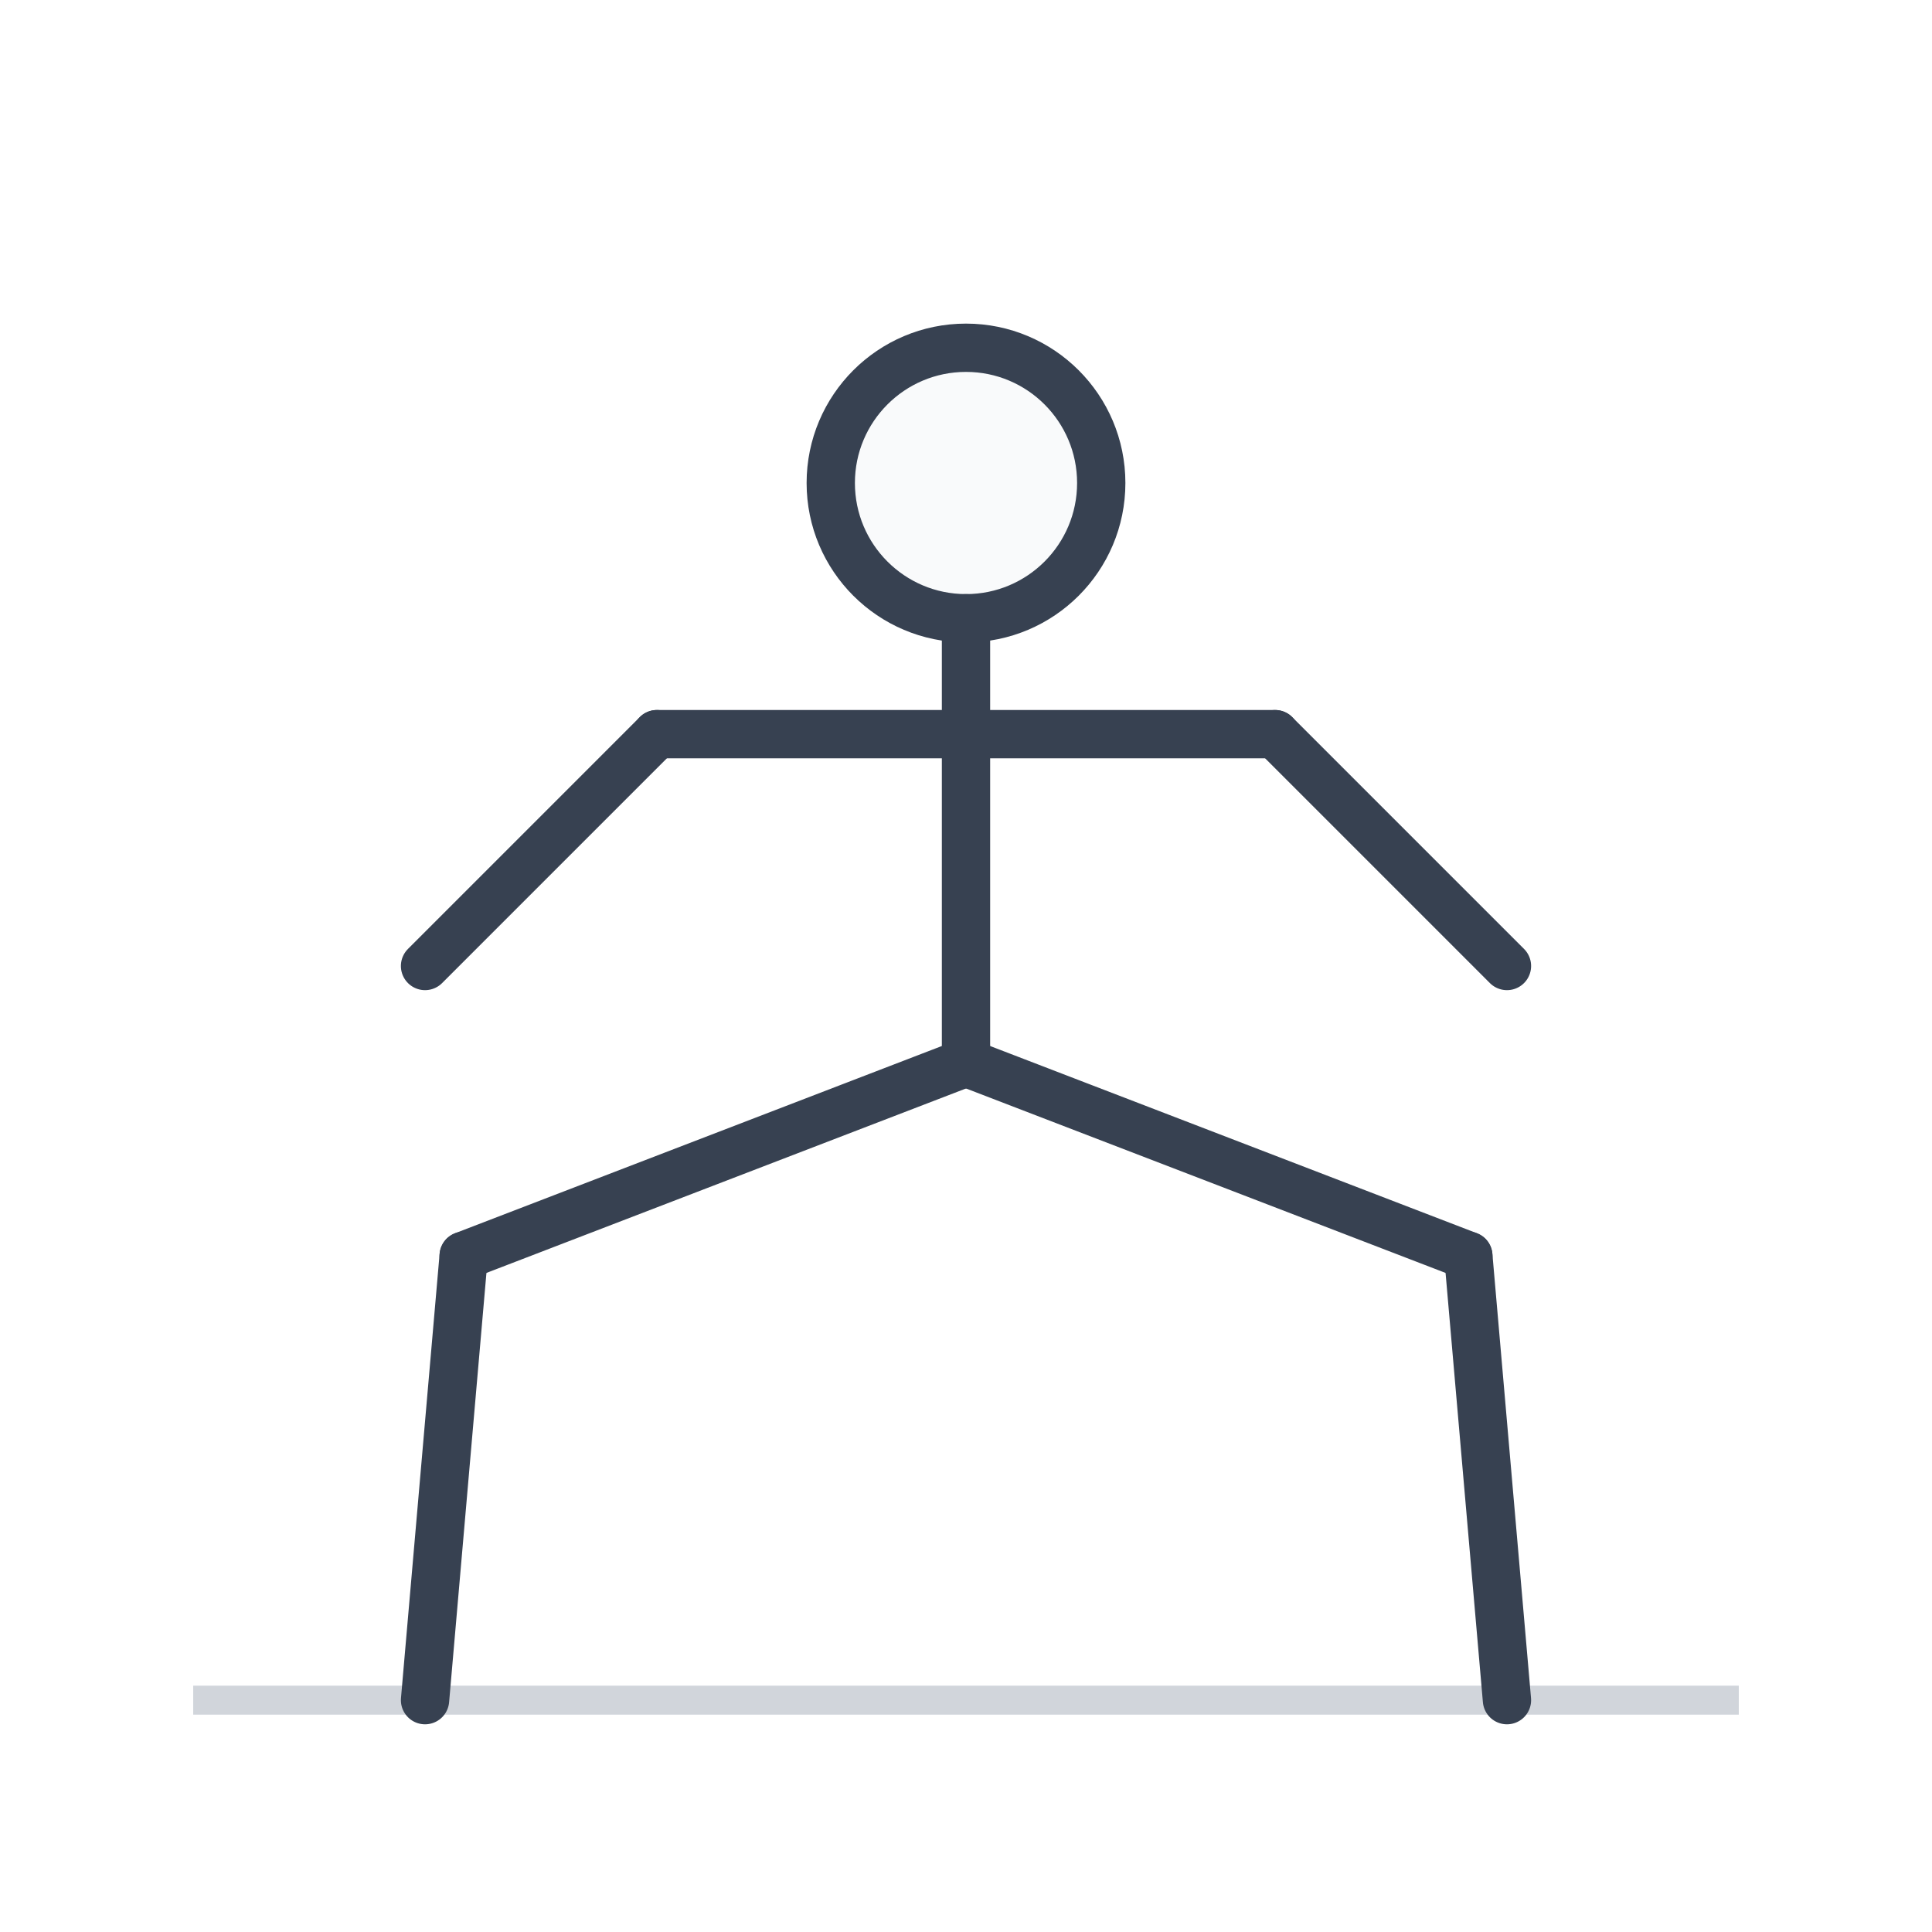
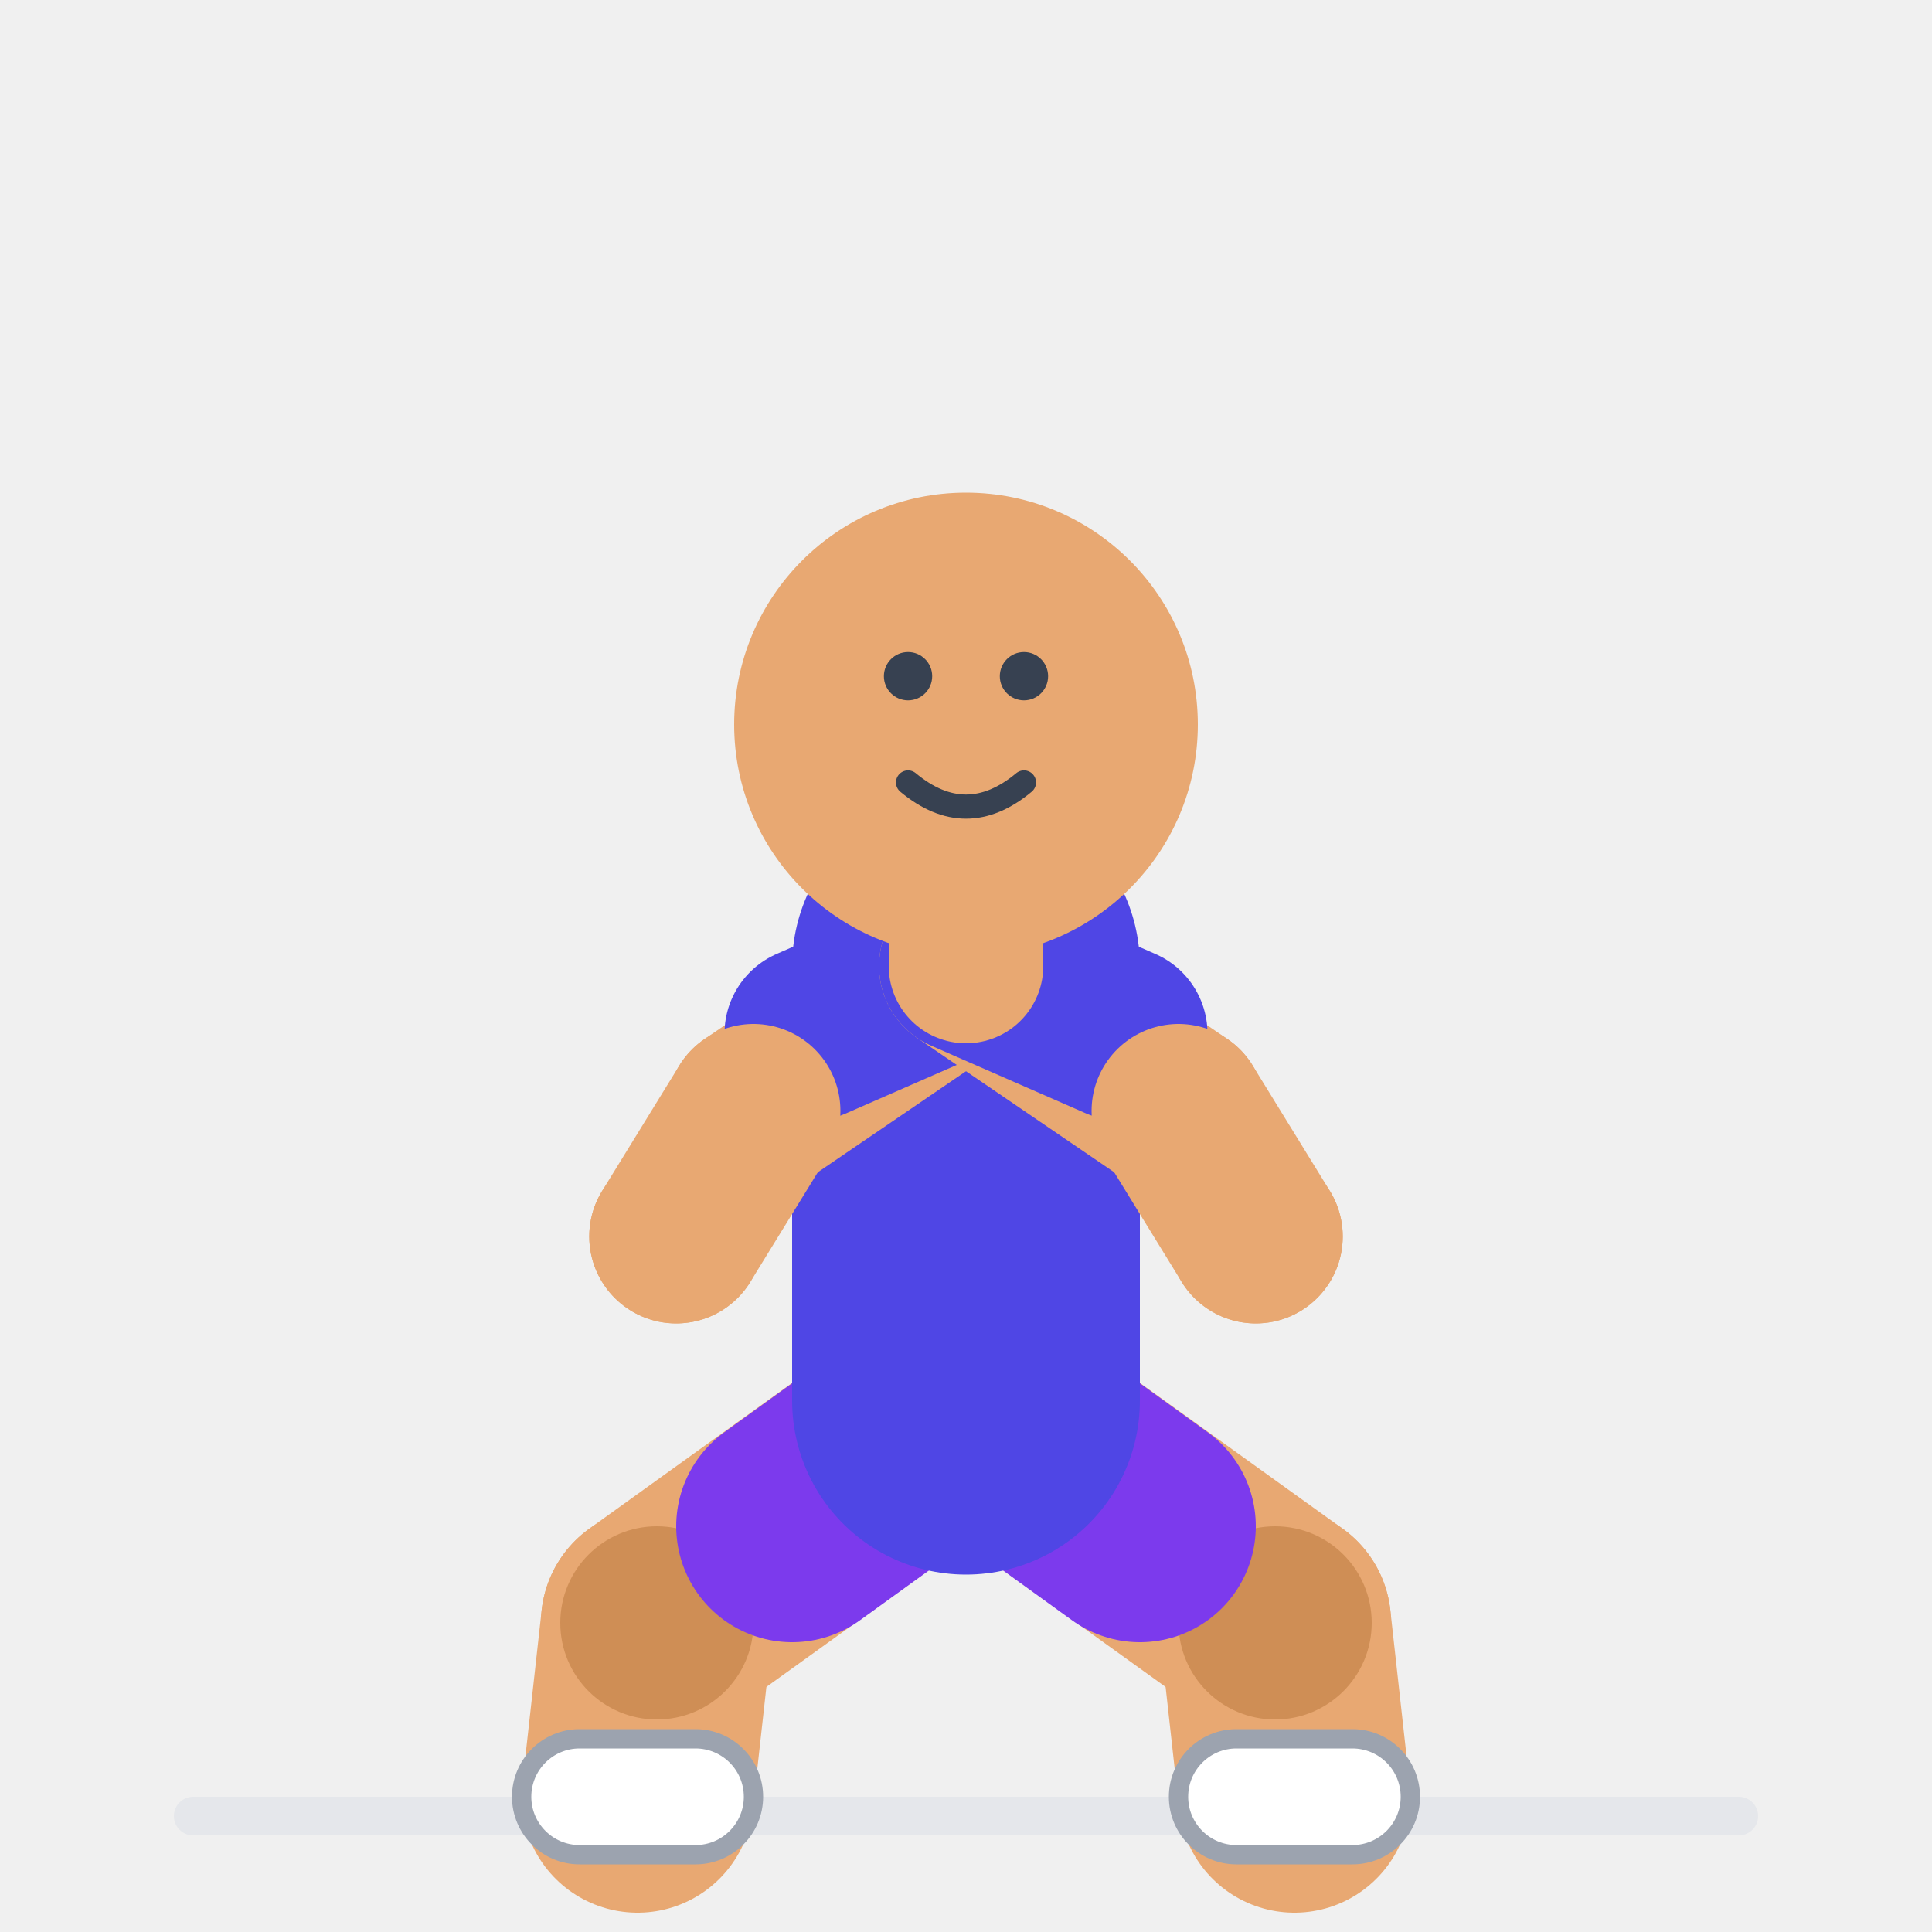
- <svg xmlns="http://www.w3.org/2000/svg" viewBox="0 0 100 100" width="100" height="100">
-   <rect width="100" height="100" fill="white" />
-   <line x1="10" y1="88" x2="90" y2="88" stroke="#d1d5db" stroke-width="1.5" />
-   <circle cx="50" cy="25" r="7" fill="#f9fafb" stroke="#374151" stroke-width="2.5" />
-   <line x1="50" y1="32" x2="50" y2="55" stroke="#374151" stroke-width="2.5" stroke-linecap="round" />
-   <line x1="34" y1="38" x2="66" y2="38" stroke="#374151" stroke-width="2.5" stroke-linecap="round" />
-   <line x1="34" y1="38" x2="22" y2="50" stroke="#374151" stroke-width="2.5" stroke-linecap="round" />
-   <line x1="66" y1="38" x2="78" y2="50" stroke="#374151" stroke-width="2.5" stroke-linecap="round" />
-   <line x1="50" y1="55" x2="24" y2="65" stroke="#374151" stroke-width="2.5" stroke-linecap="round" />
-   <line x1="50" y1="55" x2="76" y2="65" stroke="#374151" stroke-width="2.5" stroke-linecap="round" />
-   <line x1="24" y1="65" x2="22" y2="88" stroke="#374151" stroke-width="2.5" stroke-linecap="round" />
-   <line x1="76" y1="65" x2="78" y2="88" stroke="#374151" stroke-width="2.5" stroke-linecap="round" />
+ <svg xmlns="http://www.w3.org/2000/svg" viewBox="0 0 200 200" width="200" height="200">
+   <line x1="20" y1="188" x2="180" y2="188" stroke="#E5E7EB" stroke-width="4" stroke-linecap="round" />
+   <line x1="100" y1="145" x2="68" y2="168" stroke="#E8A872" stroke-width="24" stroke-linecap="round" />
+   <line x1="68" y1="168" x2="66" y2="186" stroke="#E8A872" stroke-width="24" stroke-linecap="round" />
+   <circle cx="68" cy="168" r="10" fill="#CF8E55" />
+   <line x1="100" y1="145" x2="82" y2="158" stroke="#7C3AED" stroke-width="24" stroke-linecap="round" />
+   <line x1="100" y1="145" x2="132" y2="168" stroke="#E8A872" stroke-width="24" stroke-linecap="round" />
+   <line x1="132" y1="168" x2="134" y2="186" stroke="#E8A872" stroke-width="24" stroke-linecap="round" />
+   <circle cx="132" cy="168" r="10" fill="#CF8E55" />
+   <line x1="100" y1="145" x2="118" y2="158" stroke="#7C3AED" stroke-width="24" stroke-linecap="round" />
+   <rect x="54" y="180" width="24" height="12" rx="6" fill="#FFFFFF" stroke="#9CA3AF" stroke-width="2" />
+   <rect x="122" y="180" width="24" height="12" rx="6" fill="#FFFFFF" stroke="#9CA3AF" stroke-width="2" />
+   <line x1="100" y1="145" x2="100" y2="100" stroke="#4F46E5" stroke-width="36" stroke-linecap="round" />
+   <line x1="100" y1="100" x2="78" y2="115" stroke="#E8A872" stroke-width="18" stroke-linecap="round" />
+   <line x1="100" y1="100" x2="84" y2="107" stroke="#4F46E5" stroke-width="18" stroke-linecap="round" />
+   <circle cx="78" cy="115" r="8" fill="#CF8E55" />
+   <line x1="78" y1="115" x2="70" y2="128" stroke="#E8A872" stroke-width="18" stroke-linecap="round" />
+   <circle cx="70" cy="128" r="9" fill="#E8A872" />
+   <line x1="100" y1="100" x2="122" y2="115" stroke="#E8A872" stroke-width="18" stroke-linecap="round" />
+   <line x1="100" y1="100" x2="116" y2="107" stroke="#4F46E5" stroke-width="18" stroke-linecap="round" />
+   <circle cx="122" cy="115" r="8" fill="#CF8E55" />
+   <line x1="122" y1="115" x2="130" y2="128" stroke="#E8A872" stroke-width="18" stroke-linecap="round" />
+   <circle cx="130" cy="128" r="9" fill="#E8A872" />
+   <line x1="100" y1="100" x2="100" y2="91" stroke="#E8A872" stroke-width="16" stroke-linecap="round" />
+   <circle cx="100" cy="75" r="24" fill="#E8A872" />
+   <circle cx="94" cy="70" r="2.5" fill="#374151" />
+   <circle cx="106" cy="70" r="2.5" fill="#374151" />
+   <path d="M94,81 Q100,86 106,81" stroke="#374151" stroke-width="2.5" fill="none" stroke-linecap="round" />
</svg>
